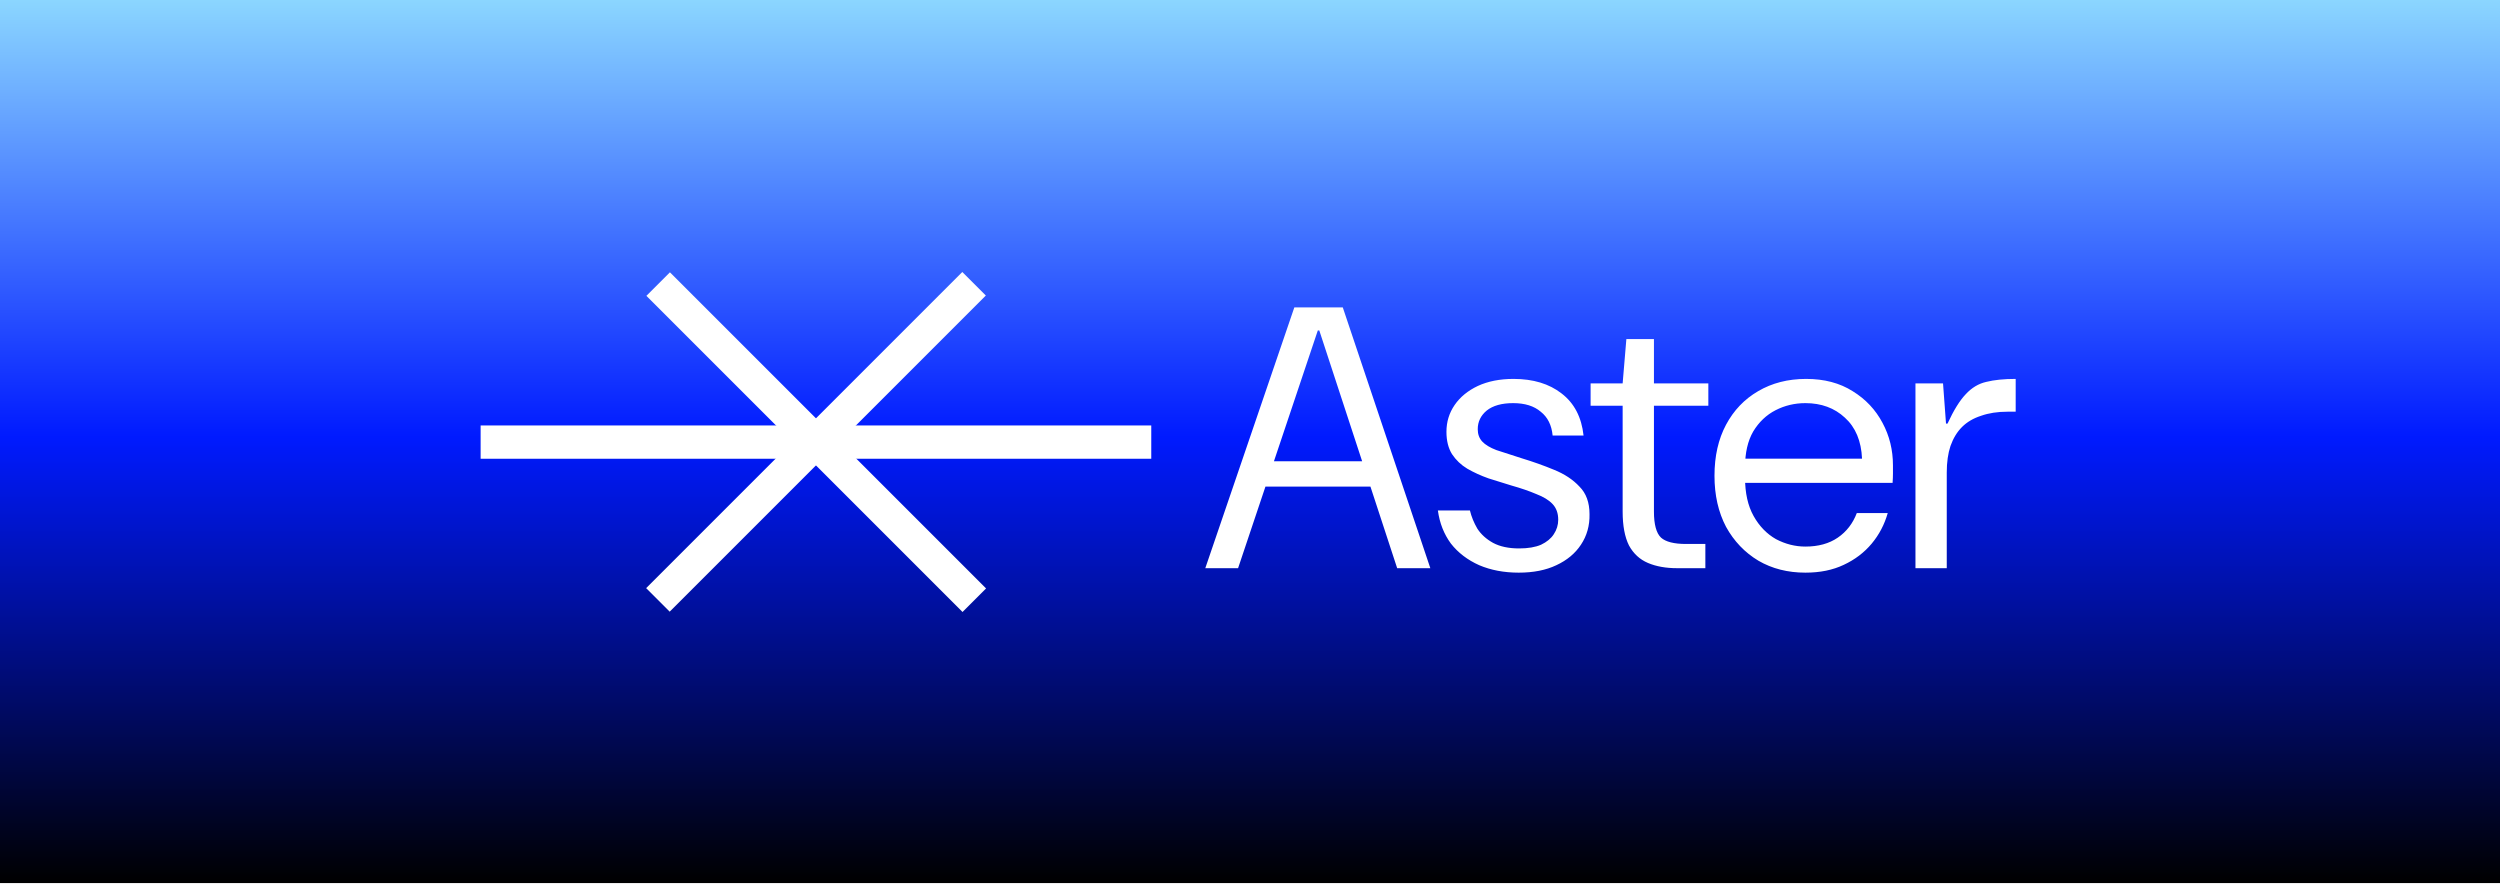
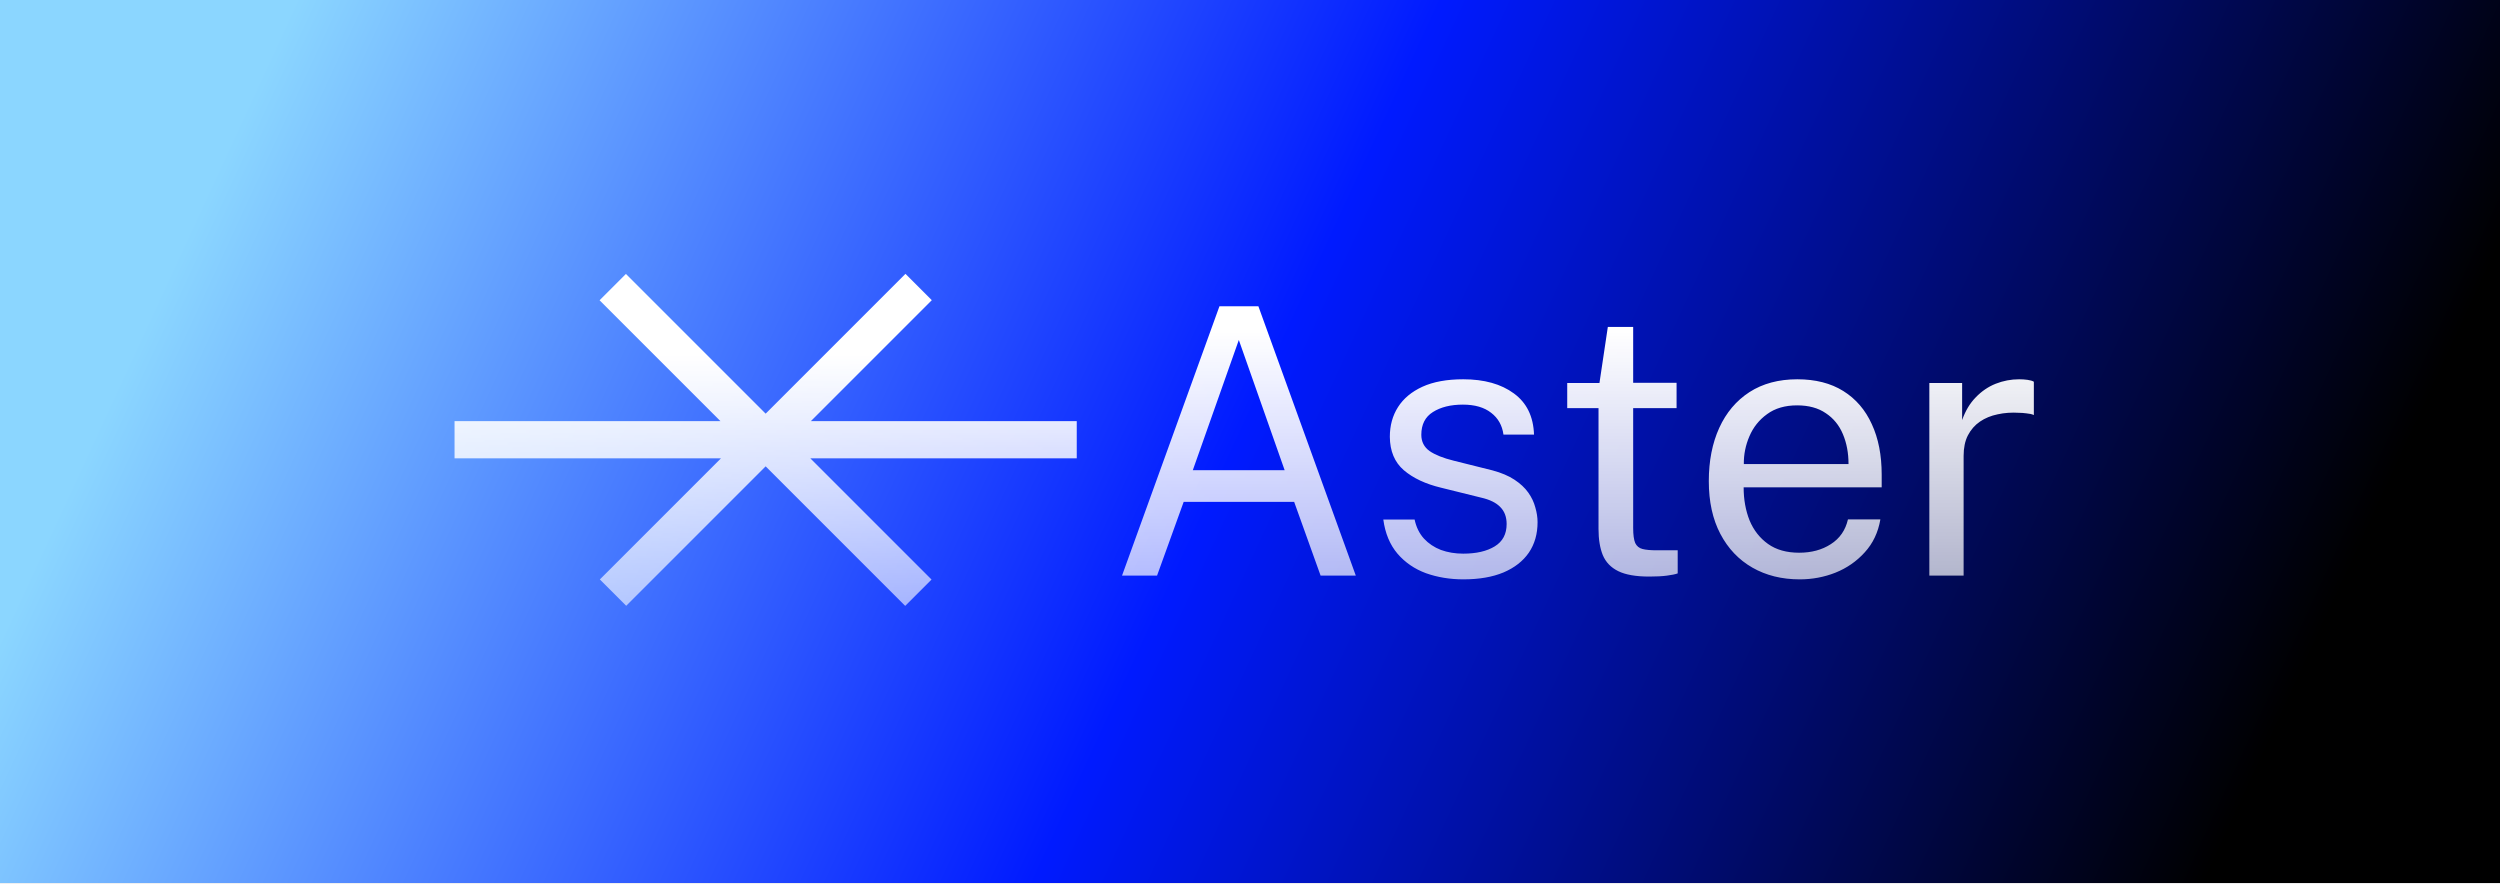
<svg xmlns="http://www.w3.org/2000/svg" width="1342" height="474" viewBox="0 0 1342 474" fill="none">
-   <rect width="1342" height="474" fill="url(#paint0_linear_53_2)" />
-   <path d="M647 305L694.8 165H720.8L767.8 305H750L708.2 177.4H707.4L664.6 305H647ZM670.6 261.2L675.4 247.6H738.8L743.6 261.2H670.6ZM815.252 307.4C807.385 307.4 800.318 306.067 794.052 303.4C787.785 300.6 782.718 296.733 778.852 291.8C775.118 286.733 772.785 280.8 771.852 274H789.052C789.852 277.333 791.185 280.6 793.052 283.8C795.052 286.867 797.852 289.4 801.452 291.4C805.185 293.4 809.852 294.4 815.452 294.4C820.252 294.4 824.185 293.733 827.252 292.4C830.318 290.933 832.585 289.067 834.052 286.8C835.652 284.4 836.452 281.8 836.452 279C836.452 275.533 835.452 272.733 833.452 270.6C831.452 268.467 828.518 266.667 824.652 265.2C820.918 263.6 816.452 262.067 811.252 260.6C807.252 259.4 803.185 258.133 799.052 256.8C794.918 255.333 791.118 253.6 787.652 251.6C784.318 249.6 781.585 247 779.452 243.8C777.452 240.6 776.452 236.6 776.452 231.8C776.452 226.467 777.918 221.667 780.852 217.4C783.785 213.133 787.918 209.733 793.252 207.2C798.718 204.667 805.118 203.4 812.452 203.4C822.985 203.4 831.585 206 838.252 211.2C845.052 216.4 848.985 223.933 850.052 233.8H833.452C832.918 228.2 830.785 223.933 827.052 221C823.452 217.933 818.518 216.4 812.252 216.4C806.118 216.4 801.385 217.733 798.052 220.4C794.852 223.067 793.252 226.4 793.252 230.4C793.252 233.067 794.052 235.267 795.652 237C797.252 238.733 799.785 240.267 803.252 241.6C806.852 242.8 811.385 244.267 816.852 246C822.985 247.867 828.785 249.933 834.252 252.2C839.852 254.467 844.385 257.467 847.852 261.2C851.452 264.8 853.252 269.733 853.252 276C853.385 282.133 851.852 287.6 848.652 292.4C845.585 297.067 841.185 300.733 835.452 303.4C829.852 306.067 823.118 307.4 815.252 307.4ZM900.236 305C894.236 305 889.036 304.067 884.636 302.2C880.236 300.333 876.836 297.2 874.436 292.8C872.169 288.267 871.036 282.2 871.036 274.6V217.8H853.836V205.8H871.036L873.036 182H887.836V205.8H917.036V217.8H887.836V274.6C887.836 281.533 889.103 286.2 891.636 288.6C894.169 290.867 898.636 292 905.036 292H915.436V305H900.236ZM969.136 307.4C959.669 307.4 951.269 305.267 943.936 301C936.603 296.6 930.803 290.533 926.536 282.8C922.403 274.933 920.336 265.8 920.336 255.4C920.336 244.867 922.403 235.733 926.536 228C930.669 220.267 936.403 214.267 943.736 210C951.203 205.6 959.803 203.4 969.536 203.4C979.269 203.4 987.603 205.6 994.536 210C1001.47 214.267 1006.8 219.933 1010.54 227C1014.27 233.933 1016.14 241.533 1016.14 249.8C1016.14 251.133 1016.14 252.6 1016.14 254.2C1016.14 255.667 1016.07 257.333 1015.94 259.2H932.936V246.2H999.536C999.136 236.733 996.069 229.4 990.336 224.2C984.736 219 977.669 216.4 969.136 216.4C963.403 216.4 958.069 217.667 953.136 220.2C948.203 222.733 944.203 226.533 941.136 231.6C938.203 236.667 936.736 243.067 936.736 250.8V256.4C936.736 264.667 938.269 271.533 941.336 277C944.403 282.467 948.403 286.6 953.336 289.4C958.403 292.067 963.669 293.4 969.136 293.4C976.069 293.4 981.869 291.8 986.536 288.6C991.203 285.4 994.603 281 996.736 275.4H1013.34C1011.6 281.533 1008.74 287 1004.74 291.8C1000.74 296.6 995.736 300.4 989.736 303.2C983.869 306 977.003 307.4 969.136 307.4ZM1028.22 305V205.8H1043.02L1044.62 227.4H1045.42C1048.75 220.2 1052.02 214.933 1055.22 211.6C1058.42 208.133 1062.09 205.933 1066.22 205C1070.49 203.933 1075.75 203.4 1082.02 203.4V221H1077.62C1072.29 221 1067.55 221.733 1063.42 223.2C1059.29 224.533 1055.89 226.533 1053.22 229.2C1050.55 231.867 1048.49 235.267 1047.02 239.4C1045.69 243.4 1045.02 248.133 1045.02 253.6V305H1028.22Z" fill="white" />
-   <rect x="258" y="228.386" width="360" height="17.872" fill="white" />
-   <rect x="346.851" y="315.706" width="240" height="17.872" transform="rotate(-45 346.851 315.706)" fill="white" />
-   <path d="M359.617 146.174L529.323 315.879L516.685 328.517L346.979 158.811L359.617 146.174Z" fill="white" />
+   <rect width="1342" height="474" fill="url(#paint0_linear_72_104)" />
+   <path d="M602.3 309L654.6 164.4H675.5L727.8 309H708.9L694.7 269.4H635.4L621.1 309H602.3ZM640.3 252.4H689.6L665 182.5L640.3 252.4ZM785.563 311C778.363 311 771.663 309.9 765.463 307.7C759.329 305.433 754.229 301.933 750.163 297.2C746.096 292.4 743.563 286.3 742.563 278.9H759.363C760.229 282.967 761.896 286.367 764.363 289.1C766.829 291.767 769.863 293.8 773.463 295.2C777.129 296.533 781.129 297.2 785.463 297.2C792.463 297.2 798.096 295.9 802.363 293.3C806.629 290.7 808.763 286.7 808.763 281.3C808.763 277.5 807.629 274.467 805.363 272.2C803.163 269.867 799.696 268.167 794.963 267.1L773.563 261.8C765.229 259.8 758.563 256.667 753.563 252.4C748.629 248.133 746.129 242.167 746.063 234.5C746.063 228.433 747.529 223.1 750.463 218.5C753.396 213.9 757.763 210.267 763.563 207.6C769.429 204.933 776.729 203.6 785.463 203.6C796.729 203.6 805.796 206.133 812.663 211.2C819.529 216.2 823.129 223.567 823.463 233.3H807.063C806.396 228.367 804.196 224.467 800.463 221.6C796.729 218.667 791.663 217.2 785.263 217.2C778.729 217.2 773.363 218.533 769.163 221.2C765.029 223.8 762.963 227.867 762.963 233.4C762.963 237.067 764.429 239.967 767.363 242.1C770.363 244.167 774.696 245.9 780.363 247.3L801.163 252.5C805.896 253.767 809.829 255.433 812.963 257.5C816.096 259.567 818.563 261.867 820.363 264.4C822.163 266.933 823.429 269.6 824.163 272.4C824.963 275.133 825.363 277.767 825.363 280.3C825.363 286.633 823.796 292.1 820.663 296.7C817.529 301.233 812.996 304.767 807.063 307.3C801.129 309.767 793.963 311 785.563 311ZM885.286 309.5C878.153 309.5 872.619 308.533 868.686 306.6C864.753 304.667 861.986 301.8 860.386 298C858.853 294.2 858.086 289.533 858.086 284V219.1H841.286V205.6H858.586L863.086 175.5H876.686V205.5H899.986V219.1H876.686V283.4C876.686 287.067 877.053 289.767 877.786 291.5C878.586 293.167 879.886 294.233 881.686 294.7C883.486 295.167 886.019 295.4 889.286 295.4H900.586V307.8C899.319 308.267 897.386 308.667 894.786 309C892.253 309.333 889.086 309.5 885.286 309.5ZM966.086 311C956.486 311 948.019 308.9 940.686 304.7C933.353 300.5 927.619 294.467 923.486 286.6C919.353 278.733 917.286 269.3 917.286 258.3C917.286 247.433 919.153 237.9 922.886 229.7C926.619 221.5 932.019 215.1 939.086 210.5C946.219 205.9 954.786 203.6 964.786 203.6C974.519 203.6 982.753 205.7 989.486 209.9C996.219 214.1 1001.32 220.033 1004.79 227.7C1008.32 235.3 1010.09 244.333 1010.09 254.8V261.6H935.986C935.986 268.133 937.053 274.067 939.186 279.4C941.386 284.667 944.686 288.867 949.086 292C953.486 295.133 959.053 296.7 965.786 296.7C972.386 296.7 978.053 295.167 982.786 292.1C987.586 289.033 990.653 284.6 991.986 278.8H1009.39C1008.19 285.8 1005.39 291.7 1000.99 296.5C996.653 301.3 991.419 304.933 985.286 307.4C979.219 309.8 972.819 311 966.086 311ZM936.086 249.1H992.286C992.286 243.167 991.286 237.833 989.286 233.1C987.286 228.3 984.219 224.533 980.086 221.8C976.019 219 970.886 217.6 964.686 217.6C958.219 217.6 952.853 219.167 948.586 222.3C944.319 225.367 941.153 229.333 939.086 234.2C937.019 239 936.019 243.967 936.086 249.1ZM1035.67 309V205.6H1053.27V225.5C1055 220.567 1057.43 216.5 1060.57 213.3C1063.7 210.033 1067.27 207.6 1071.27 206C1075.33 204.4 1079.53 203.6 1083.87 203.6C1085.4 203.6 1086.9 203.7 1088.37 203.9C1089.83 204.1 1090.97 204.433 1091.77 204.9V222.8C1090.77 222.333 1089.47 222.033 1087.87 221.9C1086.33 221.7 1085.03 221.6 1083.97 221.6C1079.83 221.333 1075.97 221.6 1072.37 222.4C1068.77 223.133 1065.6 224.433 1062.87 226.3C1060.13 228.167 1057.97 230.633 1056.37 233.7C1054.83 236.7 1054.07 240.367 1054.07 244.7V309H1035.67Z" fill="url(#paint1_linear_72_104)" />
+   <path d="M500.19 161.143L435.284 226.049H578V246.049H435L500.049 311.098L485.906 325.239L411 250.333L336.143 325.191L322 311.049L387 246.049H244V226.049H386.715L321.857 161.191L336 147.049L411 222.049L486.049 147L500.19 161.143Z" fill="url(#paint2_linear_72_104)" />
  <defs>
-     <linearGradient id="paint0_linear_53_2" x1="671" y1="0" x2="671" y2="474" gradientUnits="userSpaceOnUse">
+     <linearGradient id="paint0_linear_72_104" x1="158.538" y1="2.8415e-05" x2="1183.46" y2="474" gradientUnits="userSpaceOnUse">
      <stop stop-color="#8BD6FF" />
      <stop offset="0.495" stop-color="#001AFF" />
      <stop offset="1" />
    </linearGradient>
+     <linearGradient id="paint1_linear_72_104" x1="846.5" y1="119" x2="846.5" y2="354" gradientUnits="userSpaceOnUse">
+       <stop offset="0.25" stop-color="white" />
+       <stop offset="1" stop-color="white" stop-opacity="0.6" />
+     </linearGradient>
+     <linearGradient id="paint2_linear_72_104" x1="411" y1="147" x2="411" y2="325.239" gradientUnits="userSpaceOnUse">
+       <stop offset="0.245" stop-color="white" />
+       <stop offset="1" stop-color="white" stop-opacity="0.6" />
+     </linearGradient>
  </defs>
</svg>
